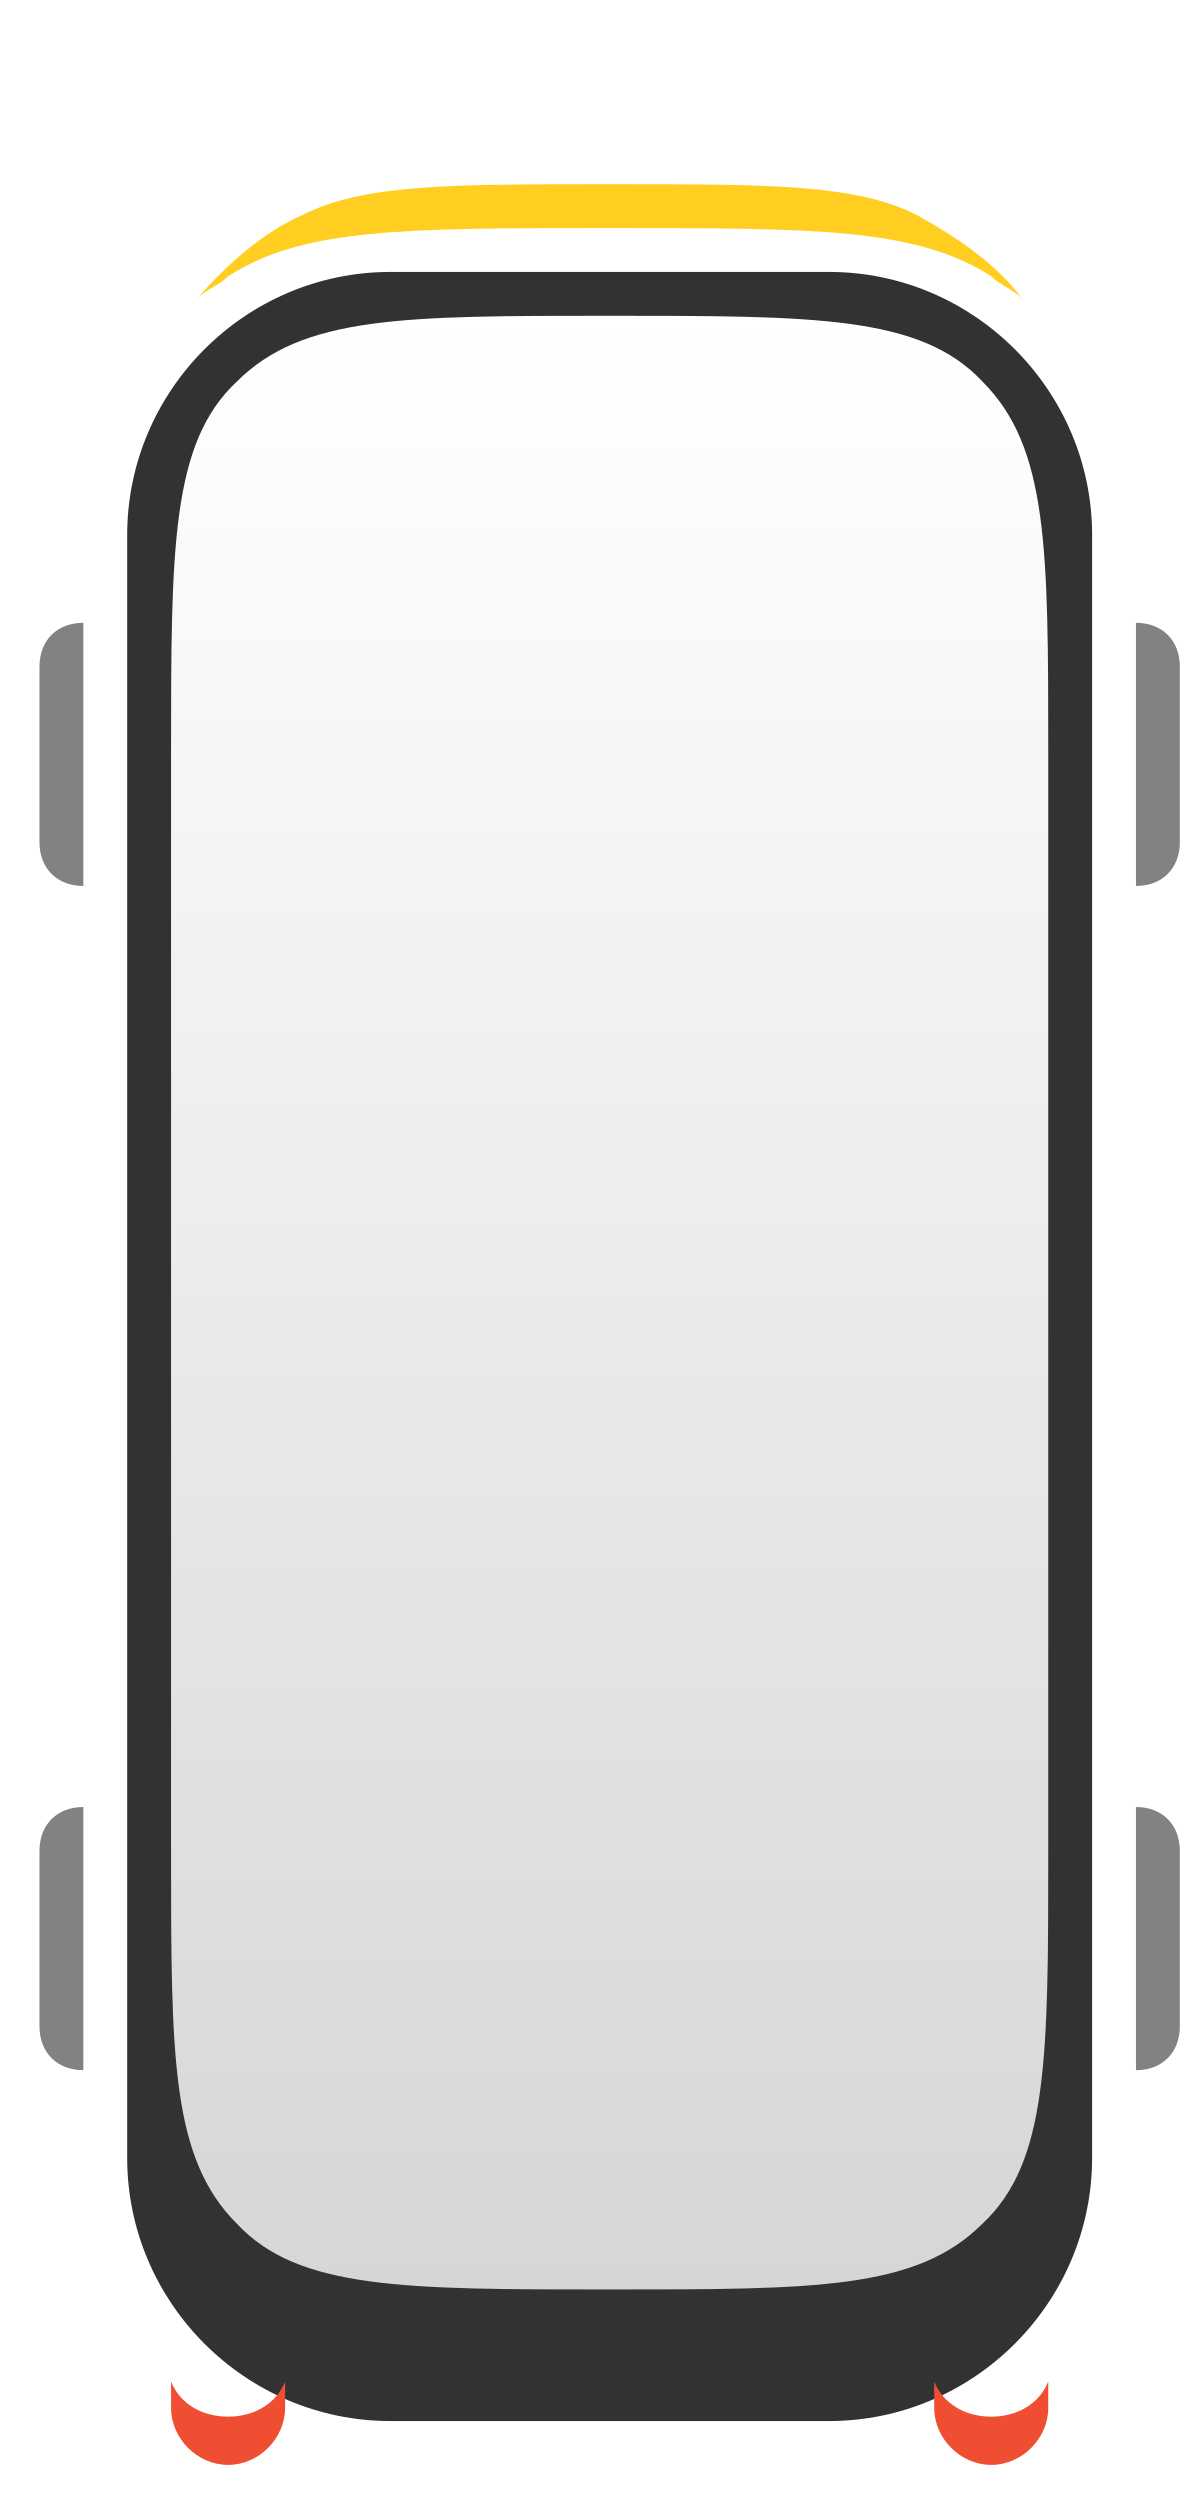
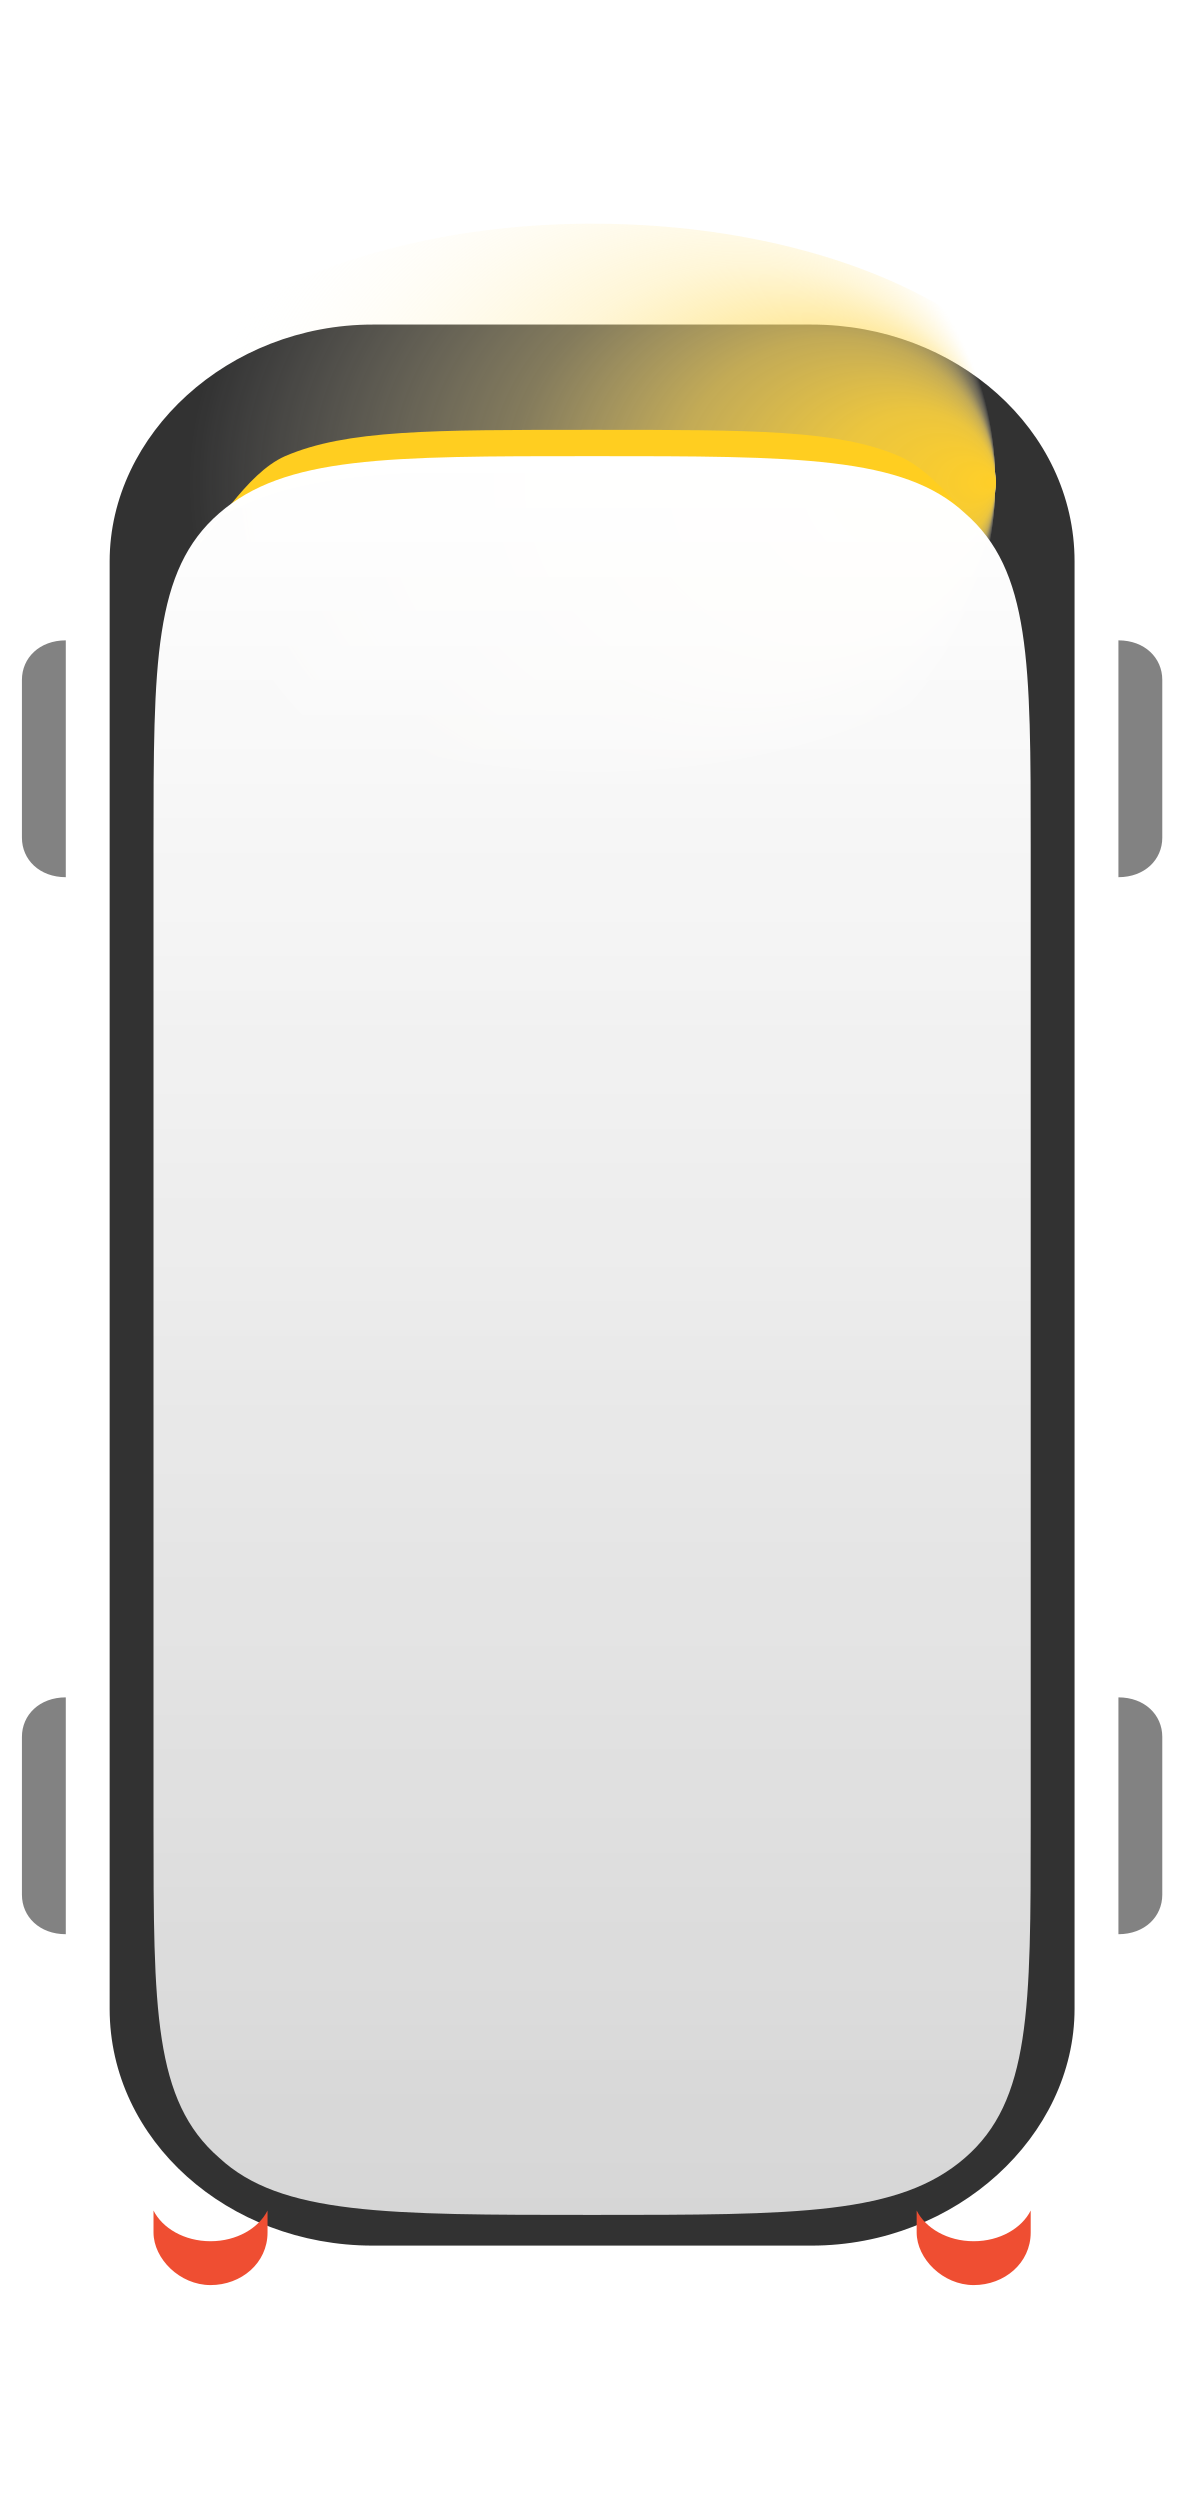
- <svg xmlns="http://www.w3.org/2000/svg" xmlns:xlink="http://www.w3.org/1999/xlink" id="Layer_1" version="1.1" viewBox="0 0 27 57">
+ <svg xmlns="http://www.w3.org/2000/svg" id="Layer_1" version="1.1" viewBox="0 0 27 57">
  <defs>
    <style>
      .st0 {
        fill: #323232;
      }

      .st1 {
        fill: url(#linear-gradient1);
      }

      .st2 {
        fill: #828282;
      }

      .st3 {
        fill: url(#radial-gradient);
      }

      .st4 {
        fill: url(#linear-gradient);
      }

      .st5 {
        fill: #ffce20;
      }

      .st6 {
        fill: #ef4e32;
      }
    </style>
-     <radialGradient id="radial-gradient" cx="13.9" cy="7.2" fx="23.1" fy="7.2" r="9.2" gradientUnits="userSpaceOnUse">
-       <stop offset="0" stop-color="#ffce20" />
-       <stop offset="1" stop-color="#fff" stop-opacity=".8" />
-     </radialGradient>
-     <linearGradient id="linear-gradient" x1="1.9" y1="30.7" x2="25.9" y2="30.7" gradientUnits="userSpaceOnUse">
+     <linearGradient id="linear-gradient" x1="1.5" y1="28.7" x2="25.5" y2="28.7" gradientTransform="translate(0 58) scale(1 -1)" gradientUnits="userSpaceOnUse">
      <stop offset="0" stop-color="#fff" />
      <stop offset="1" stop-color="#fff" stop-opacity=".8" />
    </linearGradient>
-     <linearGradient id="linear-gradient1" x1="13.9" y1="7.2" x2="13.9" y2="52.2" xlink:href="#linear-gradient" />
+     <radialGradient id="radial-gradient" cx="13.5" cy="52" fx="22.7" fy="52" r="9.2" gradientTransform="translate(0 57.8) scale(1 -.9)" gradientUnits="userSpaceOnUse">
+       <stop offset="0" stop-color="#ffce20" />
+       <stop offset="0" stop-color="#ffcf28" stop-opacity="1" />
+       <stop offset=".2" stop-color="#ffd540" stop-opacity=".9" />
+       <stop offset=".4" stop-color="#fd6" stop-opacity=".7" />
+       <stop offset=".6" stop-color="#ffe99b" stop-opacity=".4" />
+       <stop offset=".9" stop-color="#fff7de" stop-opacity=".1" />
+       <stop offset="1" stop-color="#fff" stop-opacity="0" />
+     </radialGradient>
+     <linearGradient id="linear-gradient1" x1="13.5" y1="47.6" x2="13.5" y2="7.5" gradientTransform="translate(0 58) scale(1 -1)" gradientUnits="userSpaceOnUse">
+       <stop offset="0" stop-color="#fff" />
+       <stop offset="1" stop-color="#fff" stop-opacity=".8" />
+     </linearGradient>
  </defs>
-   <path class="st3" d="M13.9.2c-6.1,0-11,3.1-11,7s4.9,7,11,7h0c6.1,0,11-3.1,11-7S20,.2,13.9.2h0Z" />
-   <path class="st4" d="M18.9,56.2h-10c-3.9,0-7-3.1-7-7V12.2c0-3.9,3.1-7,7-7h10c3.9,0,7,3.1,7,7v37c0,3.9-3.1,7-7,7h0Z" />
-   <path class="st0" d="M18.9,55.2h-10c-3.3,0-6-2.7-6-6V12.2c0-3.3,2.7-6,6-6h10c3.3,0,6,2.7,6,6v37c0,3.3-2.7,6-6,6h0Z" />
-   <path class="st1" d="M23.9,42.2c0,4.7,0,7.1-1.5,8.5-1.5,1.5-3.8,1.5-8.5,1.5s-7.1,0-8.5-1.5c-1.5-1.5-1.5-3.8-1.5-8.5v-25c0-4.7,0-7.1,1.5-8.5,1.5-1.5,3.8-1.5,8.5-1.5s7.1,0,8.5,1.5c1.5,1.5,1.5,3.8,1.5,8.5v25Z" />
-   <path class="st5" d="M23.3,6.8c-.6-.8-1.5-1.4-2.4-1.9-1.4-.7-3.3-.7-7-.7s-5.6,0-7,.7c-.9.4-1.7,1.1-2.4,1.9.2-.2.5-.3.7-.5,1.7-1.1,4-1.1,8.7-1.1s7,0,8.7,1.1c.2.2.5.3.7.5Z" />
-   <path class="st6" d="M21.3,54.3v.6c0,.7.6,1.3,1.3,1.3s1.3-.6,1.3-1.3v-.6c-.2.5-.7.8-1.3.8s-1.1-.3-1.3-.8Z" />
-   <path class="st6" d="M3.9,54.3v.6c0,.7.6,1.3,1.3,1.3s1.3-.6,1.3-1.3v-.6c-.2.5-.7.8-1.3.8s-1.1-.3-1.3-.8Z" />
-   <path class="st2" d="M26.9,46.2c0,.6-.4,1-1,1v-6c.6,0,1,.4,1,1v4Z" />
-   <path class="st2" d="M.9,42.2c0-.6.4-1,1-1v6c-.6,0-1-.4-1-1v-4Z" />
-   <path class="st2" d="M26.9,19.2c0,.6-.4,1-1,1v-6c.6,0,1,.4,1,1v4Z" />
-   <path class="st2" d="M.9,15.2c0-.6.4-1,1-1v6c-.6,0-1-.4-1-1v-4Z" />
+   <path class="st4" d="M18.5,52.1h-10c-3.9,0-7-2.8-7-6.3V12.8c0-3.5,3.1-6.3,7-6.3h10c3.9,0,7,2.8,7,6.3v33c0,3.5-3.1,6.3-7,6.3h0Z" />
+   <path class="st0" d="M18.5,51.2h-10c-3.3,0-6-2.4-6-5.4V12.8c0-2.9,2.7-5.4,6-5.4h10c3.3,0,6,2.4,6,5.4v33c0,2.9-2.7,5.4-6,5.4h0Z" />
+   <path class="st3" d="M13.5,5.1c-6.1,0-11,2.8-11,6.2s4.9,6.3,11,6.3h0c6.1,0,11-2.8,11-6.3s-4.9-6.2-11-6.2h0Z" />
+   <path class="st5" d="M22.7,12.6c-.6-.7-1.3-1.8-2.2-2.2-1.4-.6-3.3-.6-7-.6s-5.6,0-7,.6c-.9.4-1.6,1.7-2.3,2.4.2-.2.6-.8.8-1,1.7-1,3.8-1.1,8.5-1.1s6.8.1,8.5,1.1c.2.2.5.7.7.8Z" />
+   <path class="st1" d="M23.5,41.6c0,4.2,0,6.3-1.5,7.6-1.5,1.3-3.8,1.3-8.5,1.3s-7.1,0-8.5-1.3c-1.5-1.3-1.5-3.4-1.5-7.6v-22.3c0-4.2,0-6.3,1.5-7.6,1.5-1.3,3.8-1.3,8.5-1.3s7.1,0,8.5,1.3c1.5,1.3,1.5,3.4,1.5,7.6v22.3Z" />
+   <path class="st6" d="M20.9,50.4v.5c0,.6.6,1.2,1.3,1.2s1.3-.5,1.3-1.2v-.5c-.2.4-.7.7-1.3.7s-1.1-.3-1.3-.7Z" />
+   <path class="st6" d="M3.5,50.4v.5c0,.6.6,1.2,1.3,1.2s1.3-.5,1.3-1.2v-.5c-.2.4-.7.7-1.3.7s-1.1-.3-1.3-.7Z" />
+   <path class="st2" d="M26.5,43.2c0,.5-.4.9-1,.9v-5.4c.6,0,1,.4,1,.9v3.6Z" />
+   <path class="st2" d="M.5,39.6c0-.5.4-.9,1-.9v5.4c-.6,0-1-.4-1-.9v-3.6Z" />
+   <path class="st2" d="M26.5,19.1c0,.5-.4.9-1,.9v-5.4c.6,0,1,.4,1,.9v3.6Z" />
+   <path class="st2" d="M.5,15.5c0-.5.4-.9,1-.9v5.4c-.6,0-1-.4-1-.9v-3.6Z" />
</svg>
